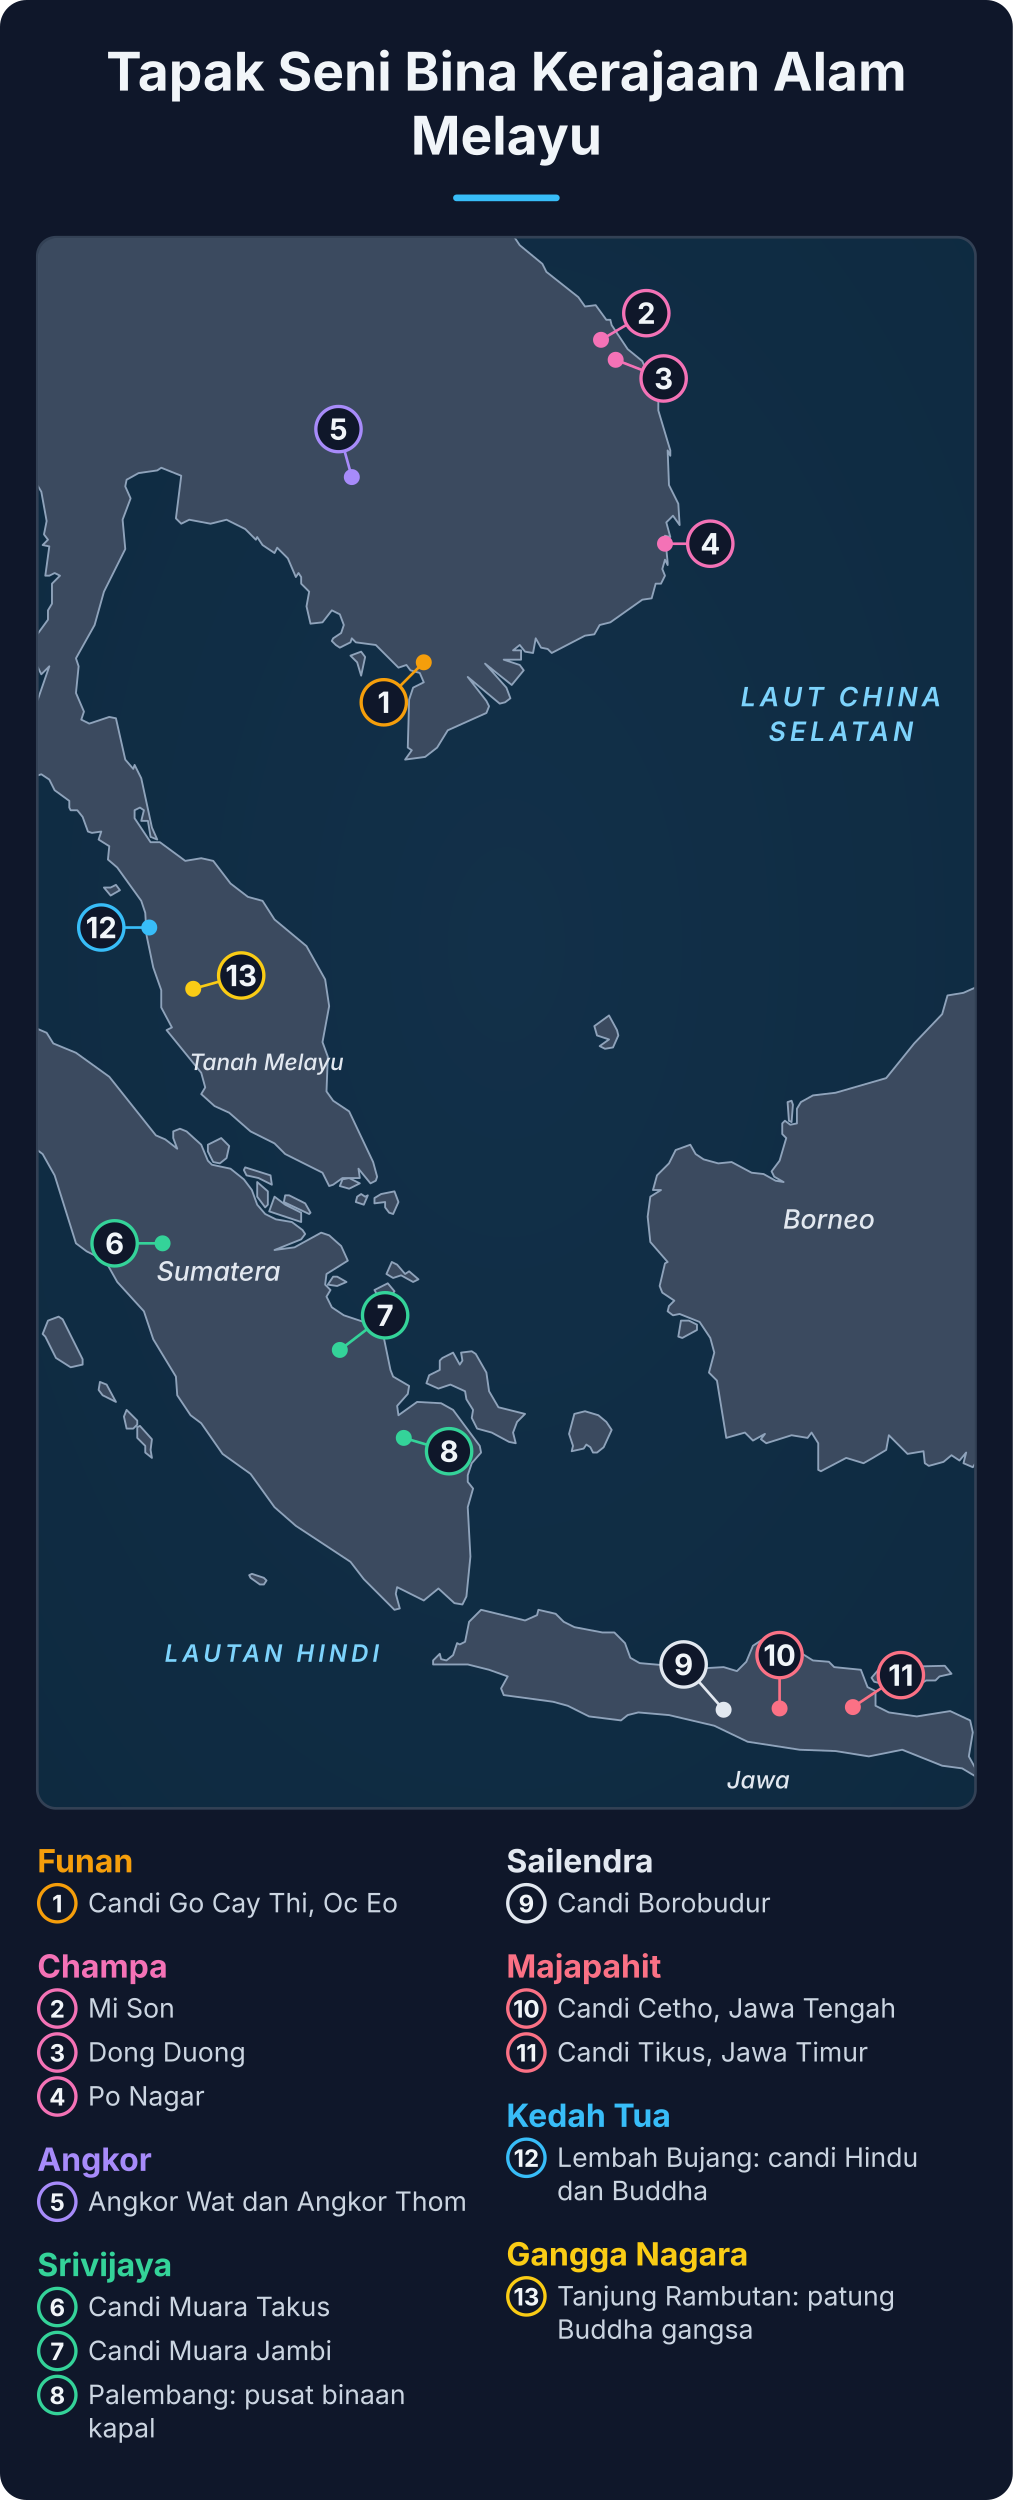
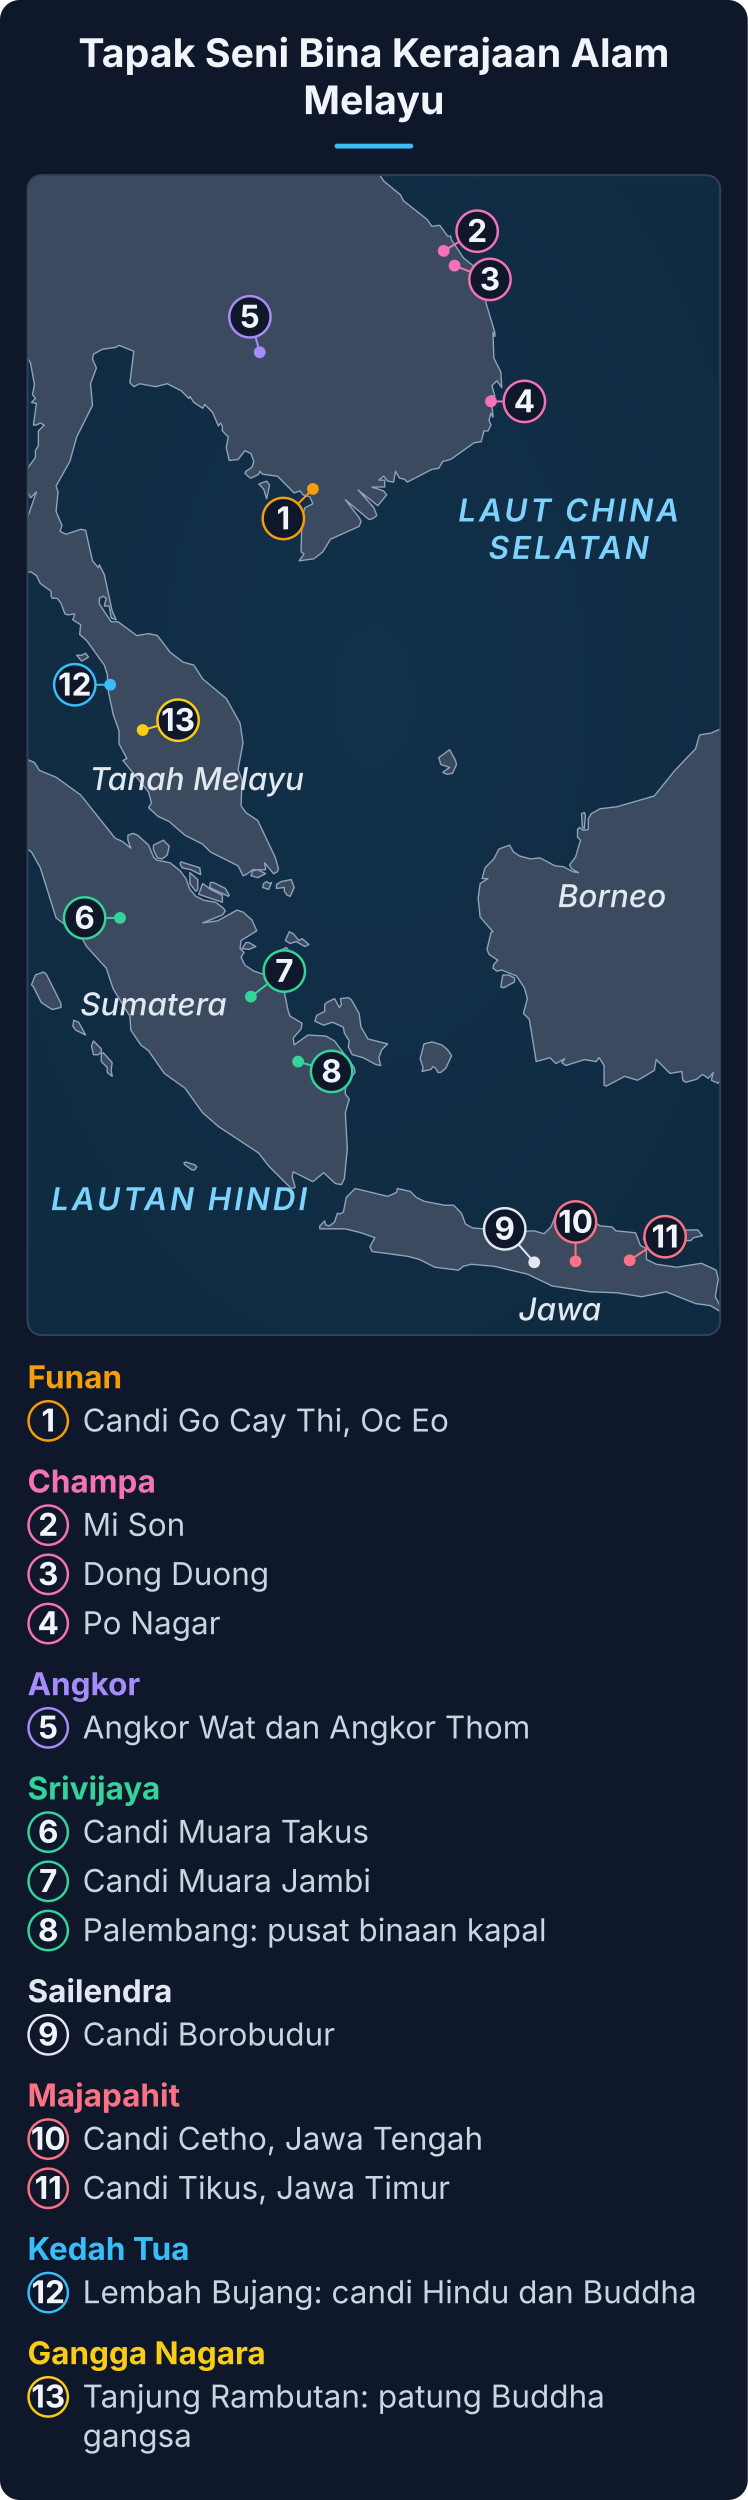
- <svg xmlns="http://www.w3.org/2000/svg" viewBox="0 0 760 1876" width="760" height="1876" role="img" aria-label="Peta tapak candi dan binaan kerajaan Alam Melayu">
-   <rect width="760" height="1876" rx="20" fill="#0f172a" />
+ <svg xmlns="http://www.w3.org/2000/svg" viewBox="0 0 760 2541" width="760" height="2541" role="img" aria-label="Peta tapak candi dan binaan kerajaan Alam Melayu">
+   <rect width="760" height="2541" rx="20" fill="#0f172a" />
  <text x="380" y="68" text-anchor="middle" font-family="Inter, Segoe UI, Arial, sans-serif" font-size="40" font-weight="700" fill="#f1f5f9">Tapak Seni Bina Kerajaan Alam</text>
  <text x="380" y="116" text-anchor="middle" font-family="Inter, Segoe UI, Arial, sans-serif" font-size="40" font-weight="700" fill="#f1f5f9">Melayu</text>
  <rect x="340" y="146" width="80" height="5" rx="2.5" fill="#38bdf8" />
  <defs>
-     <clipPath id="c986">
+     <clipPath id="c2057">
      <rect x="28" y="178" width="704" height="1179" rx="14" />
    </clipPath>
-     <radialGradient id="gc986" cx="50%" cy="45%" r="75%">
+     <radialGradient id="gc2057" cx="50%" cy="45%" r="75%">
      <stop offset="0" stop-color="#123049" />
      <stop offset="1" stop-color="#0e2a40" />
    </radialGradient>
  </defs>
-   <g clip-path="url(#c986)">
-     <rect x="28" y="178" width="704" height="1179" fill="url(#gc986)" />
+   <g clip-path="url(#c2057)">
+     <rect x="28" y="178" width="704" height="1179" fill="url(#gc2057)" />
    <path d="M114 1080L113 1088L114 1094L109 1090L109 1085L103 1079L103 1071L105 1070L114 1080ZM95 1072L93 1063L95 1058L103 1066L103 1069L100 1072L95 1072ZM80 1039L87 1052L77 1047L74 1043L75 1037L80 1039ZM47 990L62 1020L62 1024L53 1026L42 1019L34 1003L32 1001L36 991L44 988L47 990ZM28 772L35 775L40 783L57 790L82 808L117 852L124 855L133 862L130 854L130 849L135 847L140 849L151 859L156 871L159 874L173 877L183 885L189 893L193 904L199 911L207 915L219 917L227 923L229 926L226 930L206 938L221 936L241 925L247 927L256 935L261 946L245 956L244 964L248 968L245 973L249 981L258 987L279 994L286 994L293 1028L295 1033L307 1040L306 1046L298 1055L299 1062L313 1052L331 1053L340 1058L360 1085L361 1090L354 1098L351 1107L351 1112L355 1117L351 1131L353 1168L350 1198L347 1204L341 1203L329 1192L318 1201L298 1191L297 1196L300 1207L296 1208L273 1185L263 1172L222 1145L206 1131L188 1106L167 1091L151 1068L143 1062L133 1047L132 1033L115 1005L108 984L88 962L79 946L65 939L57 933L41 882L32 866L28 863L28 772ZM83 666L87 664L90 668L83 672L78 666L83 666ZM390 184L407 198L410 204L434 223L439 230L447 229L455 240L458 240L459 244L471 262L482 271L494 300L494 308L503 338L503 342L501 338L502 364L509 378L510 394L505 387L500 392L503 403L499 402L501 422L501 424L499 420L497 427L499 432L496 438L492 438L489 449L482 450L458 467L450 469L446 476L439 477L414 490L411 487L406 486L402 479L400 490L394 489L390 484L385 488L391 488L391 495L378 495L390 499L393 503L384 514L364 498L380 516L383 524L379 527L375 528L351 508L365 526L367 530L365 535L336 548L328 561L319 568L304 570L309 563L306 561L307 525L310 516L318 512L315 505L308 503L305 499L299 501L282 484L267 482L264 479L263 482L255 486L252 484L249 481L250 479L256 475L258 469L255 461L249 458L242 467L233 468L230 455L232 444L226 438L226 433L224 430L222 433L216 419L208 411L206 415L197 409L193 403L192 405L184 397L170 390L158 393L142 390L136 393L134 391L132 389L136 357L121 351L118 353L104 355L95 360L94 365L98 374L92 390L94 412L78 444L71 469L57 494L59 500L57 520L63 534L61 540L67 543L82 538L87 539L94 570L100 577L101 574L106 584L114 621L118 630L113 628L111 616L106 616L108 608L105 606L101 608L101 614L113 632L120 632L139 646L151 644L160 646L173 663L186 673L197 676L206 690L230 710L244 735L247 755L242 782L246 793L245 819L250 826L262 834L280 872L283 883L282 886L278 888L269 877L270 884L257 884L250 889L247 890L242 880L214 866L206 858L188 849L172 835L161 830L151 821L154 816L151 805L125 773L129 771L121 756L121 743L115 726L110 702L109 685L106 676L88 651L81 645L82 635L74 630L76 624L69 625L66 624L62 613L58 608L53 608L52 606L52 601L41 593L37 585L31 581L28 582L28 526L37 500L31 506L28 500L28 476L36 465L36 458L39 453L39 438L45 432L41 430L37 432L34 432L37 410L32 409L36 405L33 401L35 391L31 369L28 364L28 178L386 178L390 184ZM461 1225L469 1233L473 1244L480 1248L503 1250L512 1248L526 1252L543 1251L553 1254L560 1247L565 1235L571 1231L577 1231L586 1242L602 1241L610 1246L622 1247L626 1251L646 1253L651 1266L657 1269L657 1280L667 1285L688 1288L713 1284L728 1291L730 1300L727 1318L732 1327L732 1333L722 1327L707 1325L677 1313L652 1318L627 1314L600 1313L561 1307L536 1295L502 1287L479 1285L471 1287L466 1291L442 1288L426 1280L415 1277L378 1272L376 1267L381 1258L367 1253L351 1249L325 1249L325 1246L330 1241L331 1245L335 1246L340 1242L343 1233L345 1234L349 1232L352 1217L361 1208L394 1216L403 1212L404 1208L417 1211L423 1217L431 1221L452 1225L461 1225ZM654 1259L660 1252L669 1251L709 1250L714 1256L705 1258L702 1261L695 1261L687 1266L668 1265L656 1262L654 1259ZM189 1181L198 1184L200 1186L198 1189L195 1189L188 1184L187 1182L189 1181ZM438 1087L429 1089L430 1085L427 1076L431 1061L439 1059L449 1062L455 1067L459 1073L453 1086L448 1090L445 1090L443 1086L440 1084L438 1087ZM385 1075L387 1083L382 1082L369 1075L358 1072L354 1064L355 1058L350 1050L349 1044L338 1039L329 1042L320 1038L322 1032L330 1028L330 1021L332 1019L340 1015L345 1024L347 1021L346 1015L354 1014L357 1016L365 1030L367 1044L374 1056L394 1061L388 1067L385 1075ZM512 1004L509 1003L511 991L517 991L523 994L523 998L512 1004ZM281 968L291 963L296 969L292 974L288 974L286 977L281 968ZM246 964L250 958L253 958L260 962L253 965L246 964ZM295 959L290 956L294 947L298 949L304 956L307 954L314 960L310 962L301 957L295 959ZM206 898L214 904L226 910L226 917L202 909L206 898ZM229 903L233 910L232 911L213 902L214 897L217 897L229 903ZM289 906L289 902L281 903L281 899L286 896L296 894L299 902L295 911L292 910L289 906ZM268 898L271 896L274 898L276 897L273 904L267 902L268 898ZM201 894L201 904L199 906L193 898L193 887L201 894ZM262 884L270 888L262 892L255 890L257 885L262 884ZM730 1101L723 1098L725 1090L720 1096L714 1092L708 1097L697 1100L694 1098L693 1089L681 1091L667 1077L665 1088L655 1094L648 1098L635 1094L616 1104L614 1103L614 1083L609 1075L606 1079L594 1077L575 1083L571 1080L574 1076L565 1081L559 1075L545 1079L538 1036L532 1030L536 1015L533 1004L525 992L510 986L505 987L501 984L502 980L506 976L497 970L495 965L499 948L501 947L488 932L486 913L488 898L496 893L490 893L493 882L502 873L507 863L518 859L522 866L528 870L539 873L549 872L564 880L573 881L582 886L588 887L581 883L579 879L585 871L590 854L587 851L587 843L589 841L593 844L598 843L598 832L601 827L610 822L627 820L665 809L686 783L707 761L711 747L723 745L732 741L732 1098L730 1101ZM203 882L204 889L194 884L185 882L183 878L184 876L203 882ZM166 854L172 860L170 869L165 873L160 872L156 864L156 859L166 854ZM591 827L594 826L595 829L594 842L592 841L591 827ZM457 762L463 773L464 777L460 786L454 787L450 785L457 780L448 777L446 770L457 762ZM271 489L274 493L271 507L268 497L263 492L271 489Z" fill="#3b4a5f" stroke="#8fa3bb" stroke-width="1.4" stroke-linejoin="round" fill-rule="evenodd" />
-     <text x="631" y="530" text-anchor="middle" font-family="Inter, Segoe UI, Arial, sans-serif" font-size="20" font-weight="600" fill="#7dd3fc" font-style="italic" letter-spacing="3">LAUT CHINA</text>
-     <text x="631" y="556" text-anchor="middle" font-family="Inter, Segoe UI, Arial, sans-serif" font-size="20" font-weight="600" fill="#7dd3fc" font-style="italic" letter-spacing="3">SELATAN</text>
-     <text x="204" y="1247" text-anchor="middle" font-family="Inter, Segoe UI, Arial, sans-serif" font-size="18" font-weight="600" fill="#7dd3fc" font-style="italic" letter-spacing="3">LAUTAN HINDI</text>
-     <text x="164" y="961" text-anchor="middle" font-family="Inter, Segoe UI, Arial, sans-serif" font-size="20" font-weight="500" fill="#e2e8f0" font-style="italic">Sumatera</text>
-     <text x="622" y="922" text-anchor="middle" font-family="Inter, Segoe UI, Arial, sans-serif" font-size="20" font-weight="500" fill="#e2e8f0" font-style="italic">Borneo</text>
-     <text x="569" y="1342" text-anchor="middle" font-family="Inter, Segoe UI, Arial, sans-serif" font-size="18" font-weight="500" fill="#e2e8f0" font-style="italic">Jawa</text>
-     <text x="200" y="803" text-anchor="middle" font-family="Inter, Segoe UI, Arial, sans-serif" font-size="17" font-weight="500" fill="#e2e8f0" font-style="italic">Tanah Melayu</text>
+     <text x="578" y="530" text-anchor="middle" font-family="Inter, Segoe UI, Arial, sans-serif" font-size="32" font-weight="600" fill="#7dd3fc" font-style="italic" letter-spacing="3">LAUT CHINA</text>
+     <text x="578" y="568" text-anchor="middle" font-family="Inter, Segoe UI, Arial, sans-serif" font-size="32" font-weight="600" fill="#7dd3fc" font-style="italic" letter-spacing="3">SELATAN</text>
+     <text x="182" y="1230" text-anchor="middle" font-family="Inter, Segoe UI, Arial, sans-serif" font-size="32" font-weight="600" fill="#7dd3fc" font-style="italic" letter-spacing="3">LAUTAN HINDI</text>
+     <text x="156" y="1032" text-anchor="middle" font-family="Inter, Segoe UI, Arial, sans-serif" font-size="32" font-weight="500" fill="#e2e8f0" font-style="italic">Sumatera</text>
+     <text x="622" y="922" text-anchor="middle" font-family="Inter, Segoe UI, Arial, sans-serif" font-size="32" font-weight="500" fill="#e2e8f0" font-style="italic">Borneo</text>
+     <text x="569" y="1342" text-anchor="middle" font-family="Inter, Segoe UI, Arial, sans-serif" font-size="32" font-weight="500" fill="#e2e8f0" font-style="italic">Jawa</text>
+     <text x="200" y="803" text-anchor="middle" font-family="Inter, Segoe UI, Arial, sans-serif" font-size="32" font-weight="500" fill="#e2e8f0" font-style="italic">Tanah Melayu</text>
    <circle cx="318" cy="497" r="6" fill="#f59e0b" />
    <line x1="318" y1="497" x2="288" y2="527" stroke="#f59e0b" stroke-width="2" />
-     <circle cx="288" cy="527" r="17" fill="#0f172a" stroke="#f59e0b" stroke-width="2.5" />
-     <text x="288" y="535" text-anchor="middle" font-family="Inter, Segoe UI, Arial, sans-serif" font-size="22" font-weight="700" fill="#f1f5f9">1</text>
+     <circle cx="288" cy="527" r="21" fill="#0f172a" stroke="#f59e0b" stroke-width="2.5" />
+     <text x="288" y="538" text-anchor="middle" font-family="Inter, Segoe UI, Arial, sans-serif" font-size="32" font-weight="700" fill="#f1f5f9">1</text>
    <circle cx="451" cy="255" r="6" fill="#f472b6" />
    <line x1="451" y1="255" x2="485" y2="235" stroke="#f472b6" stroke-width="2" />
-     <circle cx="485" cy="235" r="17" fill="#0f172a" stroke="#f472b6" stroke-width="2.5" />
-     <text x="485" y="243" text-anchor="middle" font-family="Inter, Segoe UI, Arial, sans-serif" font-size="22" font-weight="700" fill="#f1f5f9">2</text>
+     <circle cx="485" cy="235" r="21" fill="#0f172a" stroke="#f472b6" stroke-width="2.5" />
+     <text x="485" y="246" text-anchor="middle" font-family="Inter, Segoe UI, Arial, sans-serif" font-size="32" font-weight="700" fill="#f1f5f9">2</text>
    <circle cx="462" cy="270" r="6" fill="#f472b6" />
    <line x1="462" y1="270" x2="498" y2="284" stroke="#f472b6" stroke-width="2" />
-     <circle cx="498" cy="284" r="17" fill="#0f172a" stroke="#f472b6" stroke-width="2.5" />
-     <text x="498" y="292" text-anchor="middle" font-family="Inter, Segoe UI, Arial, sans-serif" font-size="22" font-weight="700" fill="#f1f5f9">3</text>
+     <circle cx="498" cy="284" r="21" fill="#0f172a" stroke="#f472b6" stroke-width="2.5" />
+     <text x="498" y="295" text-anchor="middle" font-family="Inter, Segoe UI, Arial, sans-serif" font-size="32" font-weight="700" fill="#f1f5f9">3</text>
    <circle cx="499" cy="408" r="6" fill="#f472b6" />
    <line x1="499" y1="408" x2="533" y2="408" stroke="#f472b6" stroke-width="2" />
-     <circle cx="533" cy="408" r="17" fill="#0f172a" stroke="#f472b6" stroke-width="2.5" />
-     <text x="533" y="416" text-anchor="middle" font-family="Inter, Segoe UI, Arial, sans-serif" font-size="22" font-weight="700" fill="#f1f5f9">4</text>
+     <circle cx="533" cy="408" r="21" fill="#0f172a" stroke="#f472b6" stroke-width="2.5" />
+     <text x="533" y="419" text-anchor="middle" font-family="Inter, Segoe UI, Arial, sans-serif" font-size="32" font-weight="700" fill="#f1f5f9">4</text>
    <circle cx="264" cy="358" r="6" fill="#a78bfa" />
    <line x1="264" y1="358" x2="254" y2="322" stroke="#a78bfa" stroke-width="2" />
-     <circle cx="254" cy="322" r="17" fill="#0f172a" stroke="#a78bfa" stroke-width="2.5" />
-     <text x="254" y="330" text-anchor="middle" font-family="Inter, Segoe UI, Arial, sans-serif" font-size="22" font-weight="700" fill="#f1f5f9">5</text>
+     <circle cx="254" cy="322" r="21" fill="#0f172a" stroke="#a78bfa" stroke-width="2.5" />
+     <text x="254" y="333" text-anchor="middle" font-family="Inter, Segoe UI, Arial, sans-serif" font-size="32" font-weight="700" fill="#f1f5f9">5</text>
    <circle cx="122" cy="933" r="6" fill="#34d399" />
    <line x1="122" y1="933" x2="86" y2="933" stroke="#34d399" stroke-width="2" />
-     <circle cx="86" cy="933" r="17" fill="#0f172a" stroke="#34d399" stroke-width="2.5" />
-     <text x="86" y="941" text-anchor="middle" font-family="Inter, Segoe UI, Arial, sans-serif" font-size="22" font-weight="700" fill="#f1f5f9">6</text>
+     <circle cx="86" cy="933" r="21" fill="#0f172a" stroke="#34d399" stroke-width="2.5" />
+     <text x="86" y="944" text-anchor="middle" font-family="Inter, Segoe UI, Arial, sans-serif" font-size="32" font-weight="700" fill="#f1f5f9">6</text>
    <circle cx="255" cy="1013" r="6" fill="#34d399" />
    <line x1="255" y1="1013" x2="289" y2="987" stroke="#34d399" stroke-width="2" />
-     <circle cx="289" cy="987" r="17" fill="#0f172a" stroke="#34d399" stroke-width="2.5" />
-     <text x="289" y="995" text-anchor="middle" font-family="Inter, Segoe UI, Arial, sans-serif" font-size="22" font-weight="700" fill="#f1f5f9">7</text>
+     <circle cx="289" cy="987" r="21" fill="#0f172a" stroke="#34d399" stroke-width="2.5" />
+     <text x="289" y="998" text-anchor="middle" font-family="Inter, Segoe UI, Arial, sans-serif" font-size="32" font-weight="700" fill="#f1f5f9">7</text>
    <circle cx="303" cy="1079" r="6" fill="#34d399" />
    <line x1="303" y1="1079" x2="337" y2="1089" stroke="#34d399" stroke-width="2" />
-     <circle cx="337" cy="1089" r="17" fill="#0f172a" stroke="#34d399" stroke-width="2.5" />
-     <text x="337" y="1097" text-anchor="middle" font-family="Inter, Segoe UI, Arial, sans-serif" font-size="22" font-weight="700" fill="#f1f5f9">8</text>
+     <circle cx="337" cy="1089" r="21" fill="#0f172a" stroke="#34d399" stroke-width="2.5" />
+     <text x="337" y="1100" text-anchor="middle" font-family="Inter, Segoe UI, Arial, sans-serif" font-size="32" font-weight="700" fill="#f1f5f9">8</text>
    <circle cx="543" cy="1283" r="6" fill="#e2e8f0" />
    <line x1="543" y1="1283" x2="513" y2="1249" stroke="#e2e8f0" stroke-width="2" />
-     <circle cx="513" cy="1249" r="17" fill="#0f172a" stroke="#e2e8f0" stroke-width="2.5" />
-     <text x="513" y="1257" text-anchor="middle" font-family="Inter, Segoe UI, Arial, sans-serif" font-size="22" font-weight="700" fill="#f1f5f9">9</text>
+     <circle cx="513" cy="1249" r="21" fill="#0f172a" stroke="#e2e8f0" stroke-width="2.5" />
+     <text x="513" y="1260" text-anchor="middle" font-family="Inter, Segoe UI, Arial, sans-serif" font-size="32" font-weight="700" fill="#f1f5f9">9</text>
    <circle cx="585" cy="1282" r="6" fill="#fb7185" />
    <line x1="585" y1="1282" x2="585" y2="1242" stroke="#fb7185" stroke-width="2" />
-     <circle cx="585" cy="1242" r="17" fill="#0f172a" stroke="#fb7185" stroke-width="2.5" />
-     <text x="585" y="1250" text-anchor="middle" font-family="Inter, Segoe UI, Arial, sans-serif" font-size="22" font-weight="700" fill="#f1f5f9">10</text>
+     <circle cx="585" cy="1242" r="21" fill="#0f172a" stroke="#fb7185" stroke-width="2.5" />
+     <text x="585" y="1253" text-anchor="middle" font-family="Inter, Segoe UI, Arial, sans-serif" font-size="32" font-weight="700" fill="#f1f5f9">10</text>
    <circle cx="640" cy="1281" r="6" fill="#fb7185" />
    <line x1="640" y1="1281" x2="676" y2="1257" stroke="#fb7185" stroke-width="2" />
-     <circle cx="676" cy="1257" r="17" fill="#0f172a" stroke="#fb7185" stroke-width="2.5" />
-     <text x="676" y="1265" text-anchor="middle" font-family="Inter, Segoe UI, Arial, sans-serif" font-size="22" font-weight="700" fill="#f1f5f9">11</text>
+     <circle cx="676" cy="1257" r="21" fill="#0f172a" stroke="#fb7185" stroke-width="2.5" />
+     <text x="676" y="1268" text-anchor="middle" font-family="Inter, Segoe UI, Arial, sans-serif" font-size="32" font-weight="700" fill="#f1f5f9">11</text>
    <circle cx="112" cy="696" r="6" fill="#38bdf8" />
    <line x1="112" y1="696" x2="76" y2="696" stroke="#38bdf8" stroke-width="2" />
-     <circle cx="76" cy="696" r="17" fill="#0f172a" stroke="#38bdf8" stroke-width="2.5" />
-     <text x="76" y="704" text-anchor="middle" font-family="Inter, Segoe UI, Arial, sans-serif" font-size="22" font-weight="700" fill="#f1f5f9">12</text>
+     <circle cx="76" cy="696" r="21" fill="#0f172a" stroke="#38bdf8" stroke-width="2.5" />
+     <text x="76" y="707" text-anchor="middle" font-family="Inter, Segoe UI, Arial, sans-serif" font-size="32" font-weight="700" fill="#f1f5f9">12</text>
    <circle cx="145" cy="742" r="6" fill="#facc15" />
    <line x1="145" y1="742" x2="181" y2="732" stroke="#facc15" stroke-width="2" />
-     <circle cx="181" cy="732" r="17" fill="#0f172a" stroke="#facc15" stroke-width="2.5" />
-     <text x="181" y="740" text-anchor="middle" font-family="Inter, Segoe UI, Arial, sans-serif" font-size="22" font-weight="700" fill="#f1f5f9">13</text>
+     <circle cx="181" cy="732" r="21" fill="#0f172a" stroke="#facc15" stroke-width="2.5" />
+     <text x="181" y="743" text-anchor="middle" font-family="Inter, Segoe UI, Arial, sans-serif" font-size="32" font-weight="700" fill="#f1f5f9">13</text>
  </g>
  <rect x="28" y="178" width="704" height="1179" rx="14" fill="none" stroke="#334155" stroke-width="2" />
-   <text x="28" y="1405" text-anchor="start" font-family="Inter, Segoe UI, Arial, sans-serif" font-size="24" font-weight="700" fill="#f59e0b">Funan</text>
-   <circle cx="43.0" cy="1428.2" r="14" fill="#0f172a" stroke="#f59e0b" stroke-width="2.5" />
-   <text x="43" y="1435" text-anchor="middle" font-family="Inter, Segoe UI, Arial, sans-serif" font-size="18" font-weight="700" fill="#f1f5f9">1</text>
-   <text x="66" y="1435" text-anchor="start" font-family="Inter, Segoe UI, Arial, sans-serif" font-size="20" font-weight="400" fill="#cbd5e1">Candi Go Cay Thi, Oc Eo</text>
-   <text x="28" y="1484" text-anchor="start" font-family="Inter, Segoe UI, Arial, sans-serif" font-size="24" font-weight="700" fill="#f472b6">Champa</text>
-   <circle cx="43.0" cy="1507.2" r="14" fill="#0f172a" stroke="#f472b6" stroke-width="2.5" />
-   <text x="43" y="1514" text-anchor="middle" font-family="Inter, Segoe UI, Arial, sans-serif" font-size="18" font-weight="700" fill="#f1f5f9">2</text>
-   <text x="66" y="1514" text-anchor="start" font-family="Inter, Segoe UI, Arial, sans-serif" font-size="20" font-weight="400" fill="#cbd5e1">Mi Son</text>
-   <circle cx="43.0" cy="1540.2" r="14" fill="#0f172a" stroke="#f472b6" stroke-width="2.5" />
-   <text x="43" y="1547" text-anchor="middle" font-family="Inter, Segoe UI, Arial, sans-serif" font-size="18" font-weight="700" fill="#f1f5f9">3</text>
-   <text x="66" y="1547" text-anchor="start" font-family="Inter, Segoe UI, Arial, sans-serif" font-size="20" font-weight="400" fill="#cbd5e1">Dong Duong</text>
-   <circle cx="43.0" cy="1573.2" r="14" fill="#0f172a" stroke="#f472b6" stroke-width="2.5" />
-   <text x="43" y="1580" text-anchor="middle" font-family="Inter, Segoe UI, Arial, sans-serif" font-size="18" font-weight="700" fill="#f1f5f9">4</text>
-   <text x="66" y="1580" text-anchor="start" font-family="Inter, Segoe UI, Arial, sans-serif" font-size="20" font-weight="400" fill="#cbd5e1">Po Nagar</text>
-   <text x="28" y="1629" text-anchor="start" font-family="Inter, Segoe UI, Arial, sans-serif" font-size="24" font-weight="700" fill="#a78bfa">Angkor</text>
-   <circle cx="43.0" cy="1652.2" r="14" fill="#0f172a" stroke="#a78bfa" stroke-width="2.5" />
-   <text x="43" y="1659" text-anchor="middle" font-family="Inter, Segoe UI, Arial, sans-serif" font-size="18" font-weight="700" fill="#f1f5f9">5</text>
-   <text x="66" y="1659" text-anchor="start" font-family="Inter, Segoe UI, Arial, sans-serif" font-size="20" font-weight="400" fill="#cbd5e1">Angkor Wat dan Angkor Thom</text>
-   <text x="28" y="1708" text-anchor="start" font-family="Inter, Segoe UI, Arial, sans-serif" font-size="24" font-weight="700" fill="#34d399">Srivijaya</text>
-   <circle cx="43.0" cy="1731.2" r="14" fill="#0f172a" stroke="#34d399" stroke-width="2.5" />
-   <text x="43" y="1738" text-anchor="middle" font-family="Inter, Segoe UI, Arial, sans-serif" font-size="18" font-weight="700" fill="#f1f5f9">6</text>
-   <text x="66" y="1738" text-anchor="start" font-family="Inter, Segoe UI, Arial, sans-serif" font-size="20" font-weight="400" fill="#cbd5e1">Candi Muara Takus</text>
-   <circle cx="43.0" cy="1764.2" r="14" fill="#0f172a" stroke="#34d399" stroke-width="2.5" />
-   <text x="43" y="1771" text-anchor="middle" font-family="Inter, Segoe UI, Arial, sans-serif" font-size="18" font-weight="700" fill="#f1f5f9">7</text>
-   <text x="66" y="1771" text-anchor="start" font-family="Inter, Segoe UI, Arial, sans-serif" font-size="20" font-weight="400" fill="#cbd5e1">Candi Muara Jambi</text>
-   <circle cx="43.0" cy="1797.2" r="14" fill="#0f172a" stroke="#34d399" stroke-width="2.5" />
-   <text x="43" y="1804" text-anchor="middle" font-family="Inter, Segoe UI, Arial, sans-serif" font-size="18" font-weight="700" fill="#f1f5f9">8</text>
-   <text x="66" y="1804" text-anchor="start" font-family="Inter, Segoe UI, Arial, sans-serif" font-size="20" font-weight="400" fill="#cbd5e1">Palembang: pusat binaan</text>
-   <text x="66" y="1829" text-anchor="start" font-family="Inter, Segoe UI, Arial, sans-serif" font-size="20" font-weight="400" fill="#cbd5e1">kapal</text>
-   <text x="380" y="1405" text-anchor="start" font-family="Inter, Segoe UI, Arial, sans-serif" font-size="24" font-weight="700" fill="#e2e8f0">Sailendra</text>
-   <circle cx="395.0" cy="1428.2" r="14" fill="#0f172a" stroke="#e2e8f0" stroke-width="2.5" />
-   <text x="395" y="1435" text-anchor="middle" font-family="Inter, Segoe UI, Arial, sans-serif" font-size="18" font-weight="700" fill="#f1f5f9">9</text>
-   <text x="418" y="1435" text-anchor="start" font-family="Inter, Segoe UI, Arial, sans-serif" font-size="20" font-weight="400" fill="#cbd5e1">Candi Borobudur</text>
-   <text x="380" y="1484" text-anchor="start" font-family="Inter, Segoe UI, Arial, sans-serif" font-size="24" font-weight="700" fill="#fb7185">Majapahit</text>
-   <circle cx="395.0" cy="1507.2" r="14" fill="#0f172a" stroke="#fb7185" stroke-width="2.5" />
-   <text x="395" y="1514" text-anchor="middle" font-family="Inter, Segoe UI, Arial, sans-serif" font-size="18" font-weight="700" fill="#f1f5f9">10</text>
-   <text x="418" y="1514" text-anchor="start" font-family="Inter, Segoe UI, Arial, sans-serif" font-size="20" font-weight="400" fill="#cbd5e1">Candi Cetho, Jawa Tengah</text>
-   <circle cx="395.0" cy="1540.2" r="14" fill="#0f172a" stroke="#fb7185" stroke-width="2.5" />
-   <text x="395" y="1547" text-anchor="middle" font-family="Inter, Segoe UI, Arial, sans-serif" font-size="18" font-weight="700" fill="#f1f5f9">11</text>
-   <text x="418" y="1547" text-anchor="start" font-family="Inter, Segoe UI, Arial, sans-serif" font-size="20" font-weight="400" fill="#cbd5e1">Candi Tikus, Jawa Timur</text>
-   <text x="380" y="1596" text-anchor="start" font-family="Inter, Segoe UI, Arial, sans-serif" font-size="24" font-weight="700" fill="#38bdf8">Kedah Tua</text>
-   <circle cx="395.0" cy="1619.2" r="14" fill="#0f172a" stroke="#38bdf8" stroke-width="2.5" />
-   <text x="395" y="1626" text-anchor="middle" font-family="Inter, Segoe UI, Arial, sans-serif" font-size="18" font-weight="700" fill="#f1f5f9">12</text>
-   <text x="418" y="1626" text-anchor="start" font-family="Inter, Segoe UI, Arial, sans-serif" font-size="20" font-weight="400" fill="#cbd5e1">Lembah Bujang: candi Hindu</text>
-   <text x="418" y="1651" text-anchor="start" font-family="Inter, Segoe UI, Arial, sans-serif" font-size="20" font-weight="400" fill="#cbd5e1">dan Buddha</text>
-   <text x="380" y="1700" text-anchor="start" font-family="Inter, Segoe UI, Arial, sans-serif" font-size="24" font-weight="700" fill="#facc15">Gangga Nagara</text>
-   <circle cx="395.0" cy="1723.2" r="14" fill="#0f172a" stroke="#facc15" stroke-width="2.5" />
-   <text x="395" y="1730" text-anchor="middle" font-family="Inter, Segoe UI, Arial, sans-serif" font-size="18" font-weight="700" fill="#f1f5f9">13</text>
-   <text x="418" y="1730" text-anchor="start" font-family="Inter, Segoe UI, Arial, sans-serif" font-size="20" font-weight="400" fill="#cbd5e1">Tanjung Rambutan: patung</text>
-   <text x="418" y="1755" text-anchor="start" font-family="Inter, Segoe UI, Arial, sans-serif" font-size="20" font-weight="400" fill="#cbd5e1">Buddha gangsa</text>
+   <text x="28" y="1411" text-anchor="start" font-family="Inter, Segoe UI, Arial, sans-serif" font-size="32" font-weight="700" fill="#f59e0b">Funan</text>
+   <circle cx="49" cy="1444.2" r="20" fill="#0f172a" stroke="#f59e0b" stroke-width="2.5" />
+   <text x="49" y="1455" text-anchor="middle" font-family="Inter, Segoe UI, Arial, sans-serif" font-size="32" font-weight="700" fill="#f1f5f9">1</text>
+   <text x="84" y="1455" text-anchor="start" font-family="Inter, Segoe UI, Arial, sans-serif" font-size="32" font-weight="400" fill="#cbd5e1">Candi Go Cay Thi, Oc Eo</text>
+   <text x="28" y="1517" text-anchor="start" font-family="Inter, Segoe UI, Arial, sans-serif" font-size="32" font-weight="700" fill="#f472b6">Champa</text>
+   <circle cx="49" cy="1550.2" r="20" fill="#0f172a" stroke="#f472b6" stroke-width="2.5" />
+   <text x="49" y="1561" text-anchor="middle" font-family="Inter, Segoe UI, Arial, sans-serif" font-size="32" font-weight="700" fill="#f1f5f9">2</text>
+   <text x="84" y="1561" text-anchor="start" font-family="Inter, Segoe UI, Arial, sans-serif" font-size="32" font-weight="400" fill="#cbd5e1">Mi Son</text>
+   <circle cx="49" cy="1600.2" r="20" fill="#0f172a" stroke="#f472b6" stroke-width="2.5" />
+   <text x="49" y="1611" text-anchor="middle" font-family="Inter, Segoe UI, Arial, sans-serif" font-size="32" font-weight="700" fill="#f1f5f9">3</text>
+   <text x="84" y="1611" text-anchor="start" font-family="Inter, Segoe UI, Arial, sans-serif" font-size="32" font-weight="400" fill="#cbd5e1">Dong Duong</text>
+   <circle cx="49" cy="1650.2" r="20" fill="#0f172a" stroke="#f472b6" stroke-width="2.5" />
+   <text x="49" y="1661" text-anchor="middle" font-family="Inter, Segoe UI, Arial, sans-serif" font-size="32" font-weight="700" fill="#f1f5f9">4</text>
+   <text x="84" y="1661" text-anchor="start" font-family="Inter, Segoe UI, Arial, sans-serif" font-size="32" font-weight="400" fill="#cbd5e1">Po Nagar</text>
+   <text x="28" y="1723" text-anchor="start" font-family="Inter, Segoe UI, Arial, sans-serif" font-size="32" font-weight="700" fill="#a78bfa">Angkor</text>
+   <circle cx="49" cy="1756.2" r="20" fill="#0f172a" stroke="#a78bfa" stroke-width="2.5" />
+   <text x="49" y="1767" text-anchor="middle" font-family="Inter, Segoe UI, Arial, sans-serif" font-size="32" font-weight="700" fill="#f1f5f9">5</text>
+   <text x="84" y="1767" text-anchor="start" font-family="Inter, Segoe UI, Arial, sans-serif" font-size="32" font-weight="400" fill="#cbd5e1">Angkor Wat dan Angkor Thom</text>
+   <text x="28" y="1829" text-anchor="start" font-family="Inter, Segoe UI, Arial, sans-serif" font-size="32" font-weight="700" fill="#34d399">Srivijaya</text>
+   <circle cx="49" cy="1862.2" r="20" fill="#0f172a" stroke="#34d399" stroke-width="2.5" />
+   <text x="49" y="1873" text-anchor="middle" font-family="Inter, Segoe UI, Arial, sans-serif" font-size="32" font-weight="700" fill="#f1f5f9">6</text>
+   <text x="84" y="1873" text-anchor="start" font-family="Inter, Segoe UI, Arial, sans-serif" font-size="32" font-weight="400" fill="#cbd5e1">Candi Muara Takus</text>
+   <circle cx="49" cy="1912.2" r="20" fill="#0f172a" stroke="#34d399" stroke-width="2.5" />
+   <text x="49" y="1923" text-anchor="middle" font-family="Inter, Segoe UI, Arial, sans-serif" font-size="32" font-weight="700" fill="#f1f5f9">7</text>
+   <text x="84" y="1923" text-anchor="start" font-family="Inter, Segoe UI, Arial, sans-serif" font-size="32" font-weight="400" fill="#cbd5e1">Candi Muara Jambi</text>
+   <circle cx="49" cy="1962.2" r="20" fill="#0f172a" stroke="#34d399" stroke-width="2.5" />
+   <text x="49" y="1973" text-anchor="middle" font-family="Inter, Segoe UI, Arial, sans-serif" font-size="32" font-weight="700" fill="#f1f5f9">8</text>
+   <text x="84" y="1973" text-anchor="start" font-family="Inter, Segoe UI, Arial, sans-serif" font-size="32" font-weight="400" fill="#cbd5e1">Palembang: pusat binaan kapal</text>
+   <text x="28" y="2035" text-anchor="start" font-family="Inter, Segoe UI, Arial, sans-serif" font-size="32" font-weight="700" fill="#e2e8f0">Sailendra</text>
+   <circle cx="49" cy="2068.2" r="20" fill="#0f172a" stroke="#e2e8f0" stroke-width="2.5" />
+   <text x="49" y="2079" text-anchor="middle" font-family="Inter, Segoe UI, Arial, sans-serif" font-size="32" font-weight="700" fill="#f1f5f9">9</text>
+   <text x="84" y="2079" text-anchor="start" font-family="Inter, Segoe UI, Arial, sans-serif" font-size="32" font-weight="400" fill="#cbd5e1">Candi Borobudur</text>
+   <text x="28" y="2141" text-anchor="start" font-family="Inter, Segoe UI, Arial, sans-serif" font-size="32" font-weight="700" fill="#fb7185">Majapahit</text>
+   <circle cx="49" cy="2174.2" r="20" fill="#0f172a" stroke="#fb7185" stroke-width="2.5" />
+   <text x="49" y="2185" text-anchor="middle" font-family="Inter, Segoe UI, Arial, sans-serif" font-size="32" font-weight="700" fill="#f1f5f9">10</text>
+   <text x="84" y="2185" text-anchor="start" font-family="Inter, Segoe UI, Arial, sans-serif" font-size="32" font-weight="400" fill="#cbd5e1">Candi Cetho, Jawa Tengah</text>
+   <circle cx="49" cy="2224.2" r="20" fill="#0f172a" stroke="#fb7185" stroke-width="2.5" />
+   <text x="49" y="2235" text-anchor="middle" font-family="Inter, Segoe UI, Arial, sans-serif" font-size="32" font-weight="700" fill="#f1f5f9">11</text>
+   <text x="84" y="2235" text-anchor="start" font-family="Inter, Segoe UI, Arial, sans-serif" font-size="32" font-weight="400" fill="#cbd5e1">Candi Tikus, Jawa Timur</text>
+   <text x="28" y="2297" text-anchor="start" font-family="Inter, Segoe UI, Arial, sans-serif" font-size="32" font-weight="700" fill="#38bdf8">Kedah Tua</text>
+   <circle cx="49" cy="2330.2" r="20" fill="#0f172a" stroke="#38bdf8" stroke-width="2.5" />
+   <text x="49" y="2341" text-anchor="middle" font-family="Inter, Segoe UI, Arial, sans-serif" font-size="32" font-weight="700" fill="#f1f5f9">12</text>
+   <text x="84" y="2341" text-anchor="start" font-family="Inter, Segoe UI, Arial, sans-serif" font-size="32" font-weight="400" fill="#cbd5e1">Lembah Bujang: candi Hindu dan Buddha</text>
+   <text x="28" y="2403" text-anchor="start" font-family="Inter, Segoe UI, Arial, sans-serif" font-size="32" font-weight="700" fill="#facc15">Gangga Nagara</text>
+   <circle cx="49" cy="2436.2" r="20" fill="#0f172a" stroke="#facc15" stroke-width="2.5" />
+   <text x="49" y="2447" text-anchor="middle" font-family="Inter, Segoe UI, Arial, sans-serif" font-size="32" font-weight="700" fill="#f1f5f9">13</text>
+   <text x="84" y="2447" text-anchor="start" font-family="Inter, Segoe UI, Arial, sans-serif" font-size="32" font-weight="400" fill="#cbd5e1">Tanjung Rambutan: patung Buddha</text>
+   <text x="84" y="2487" text-anchor="start" font-family="Inter, Segoe UI, Arial, sans-serif" font-size="32" font-weight="400" fill="#cbd5e1">gangsa</text>
</svg>
